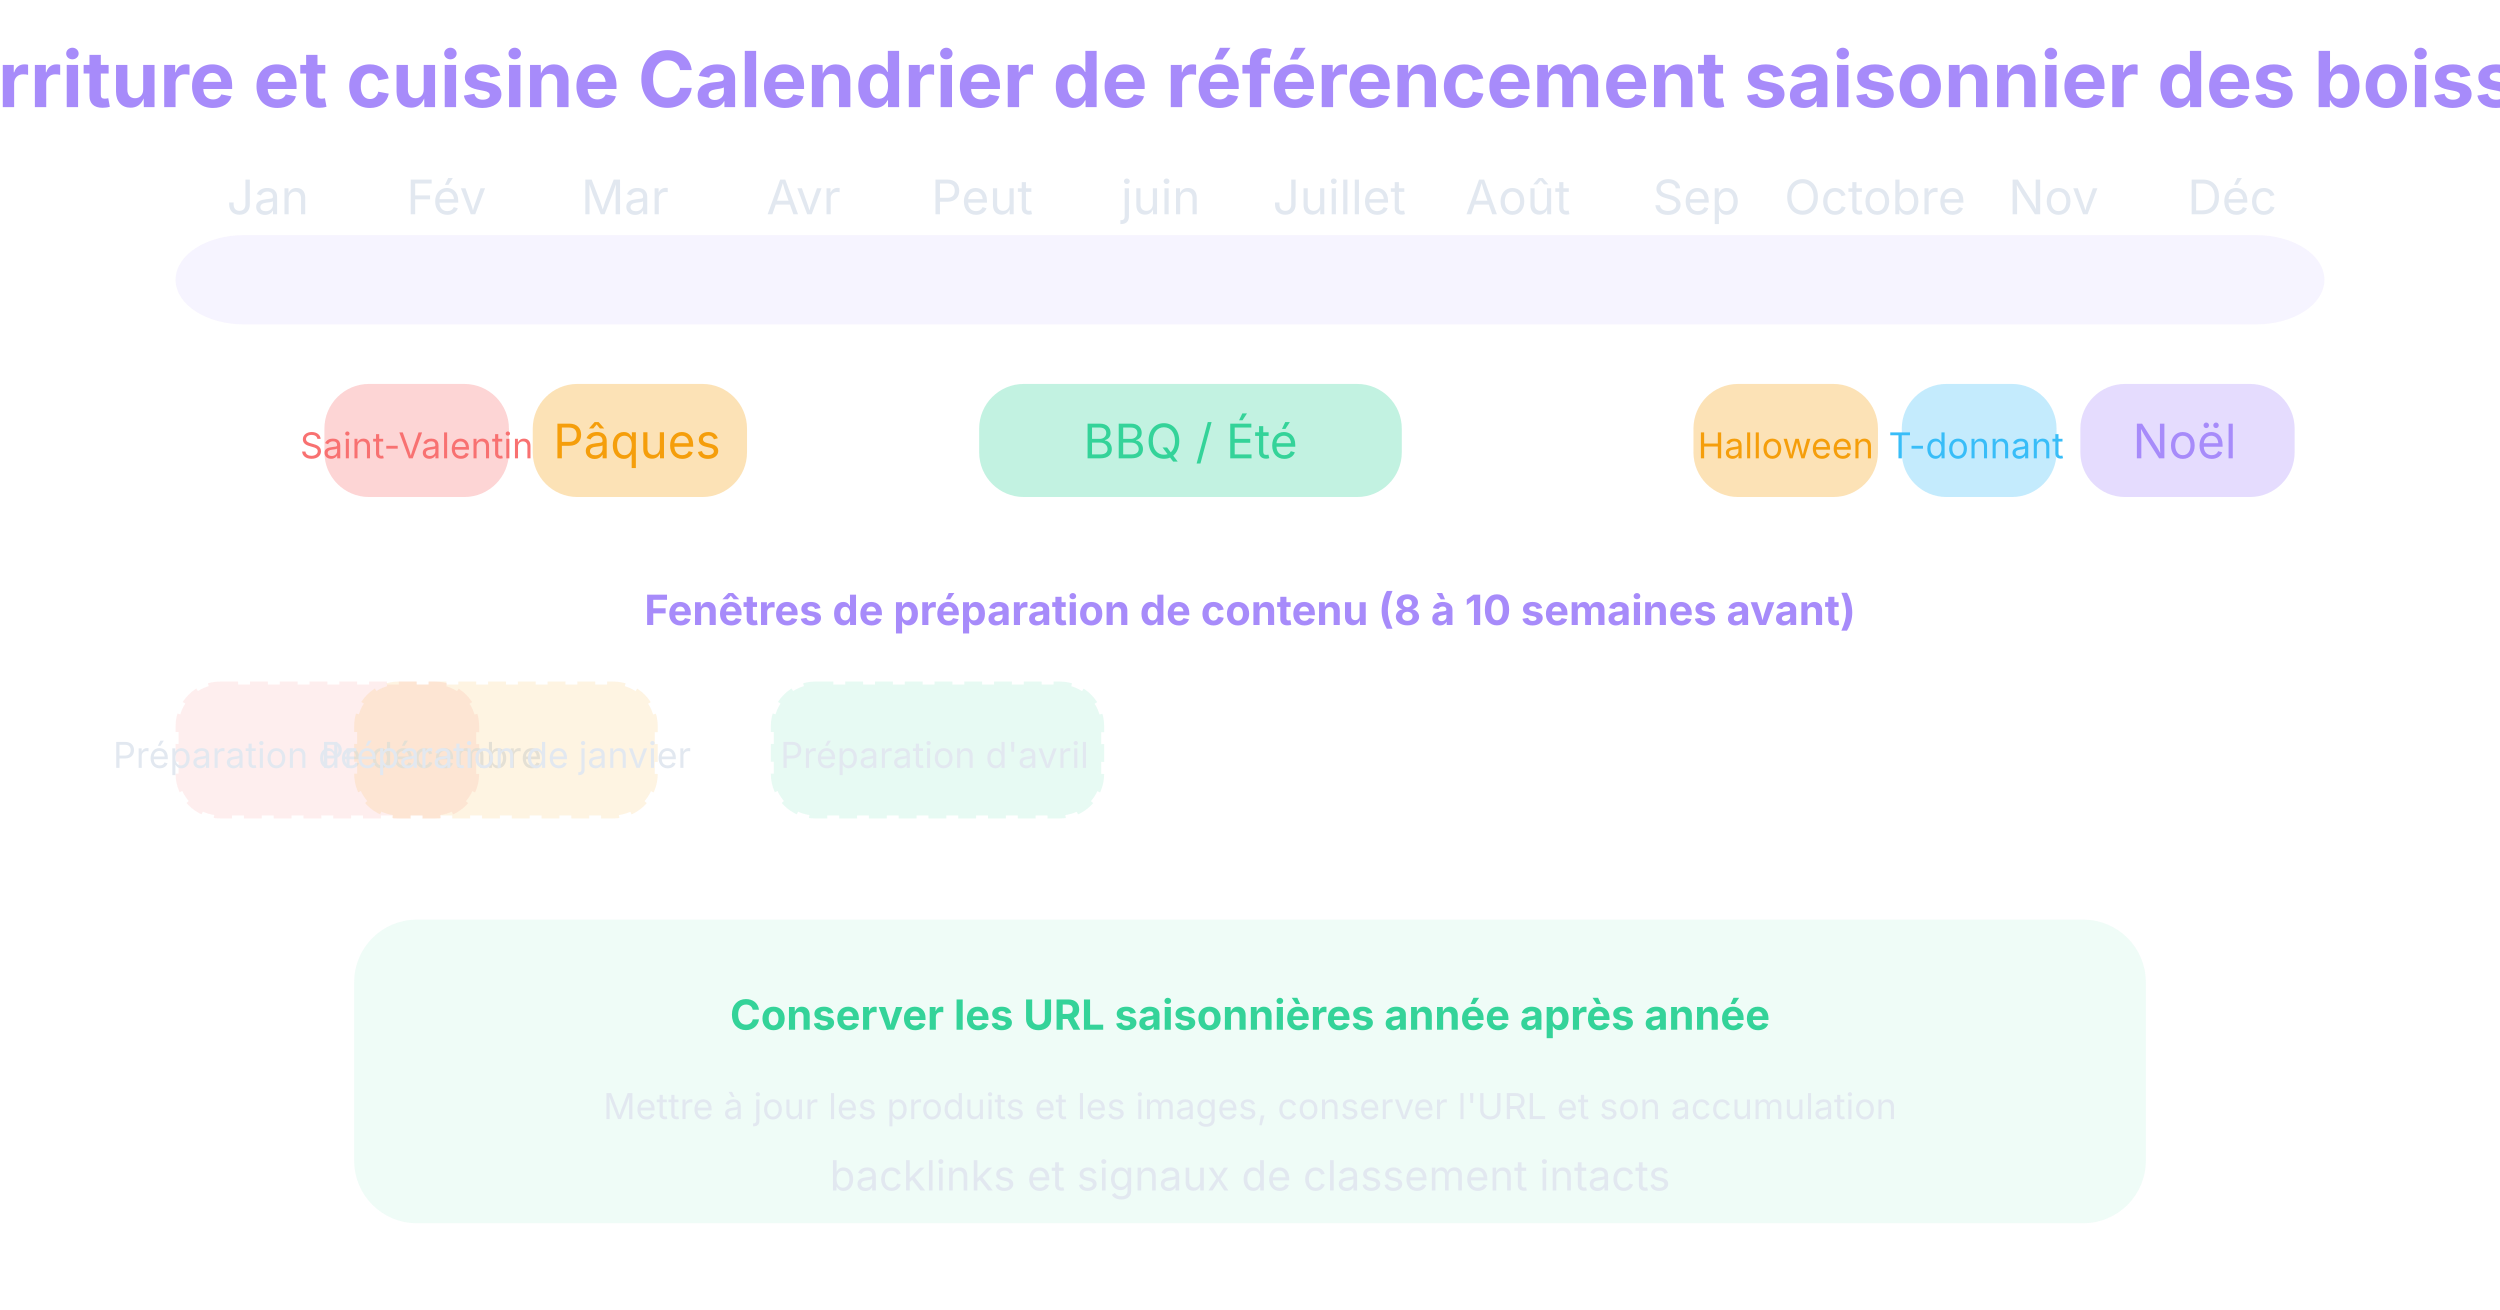
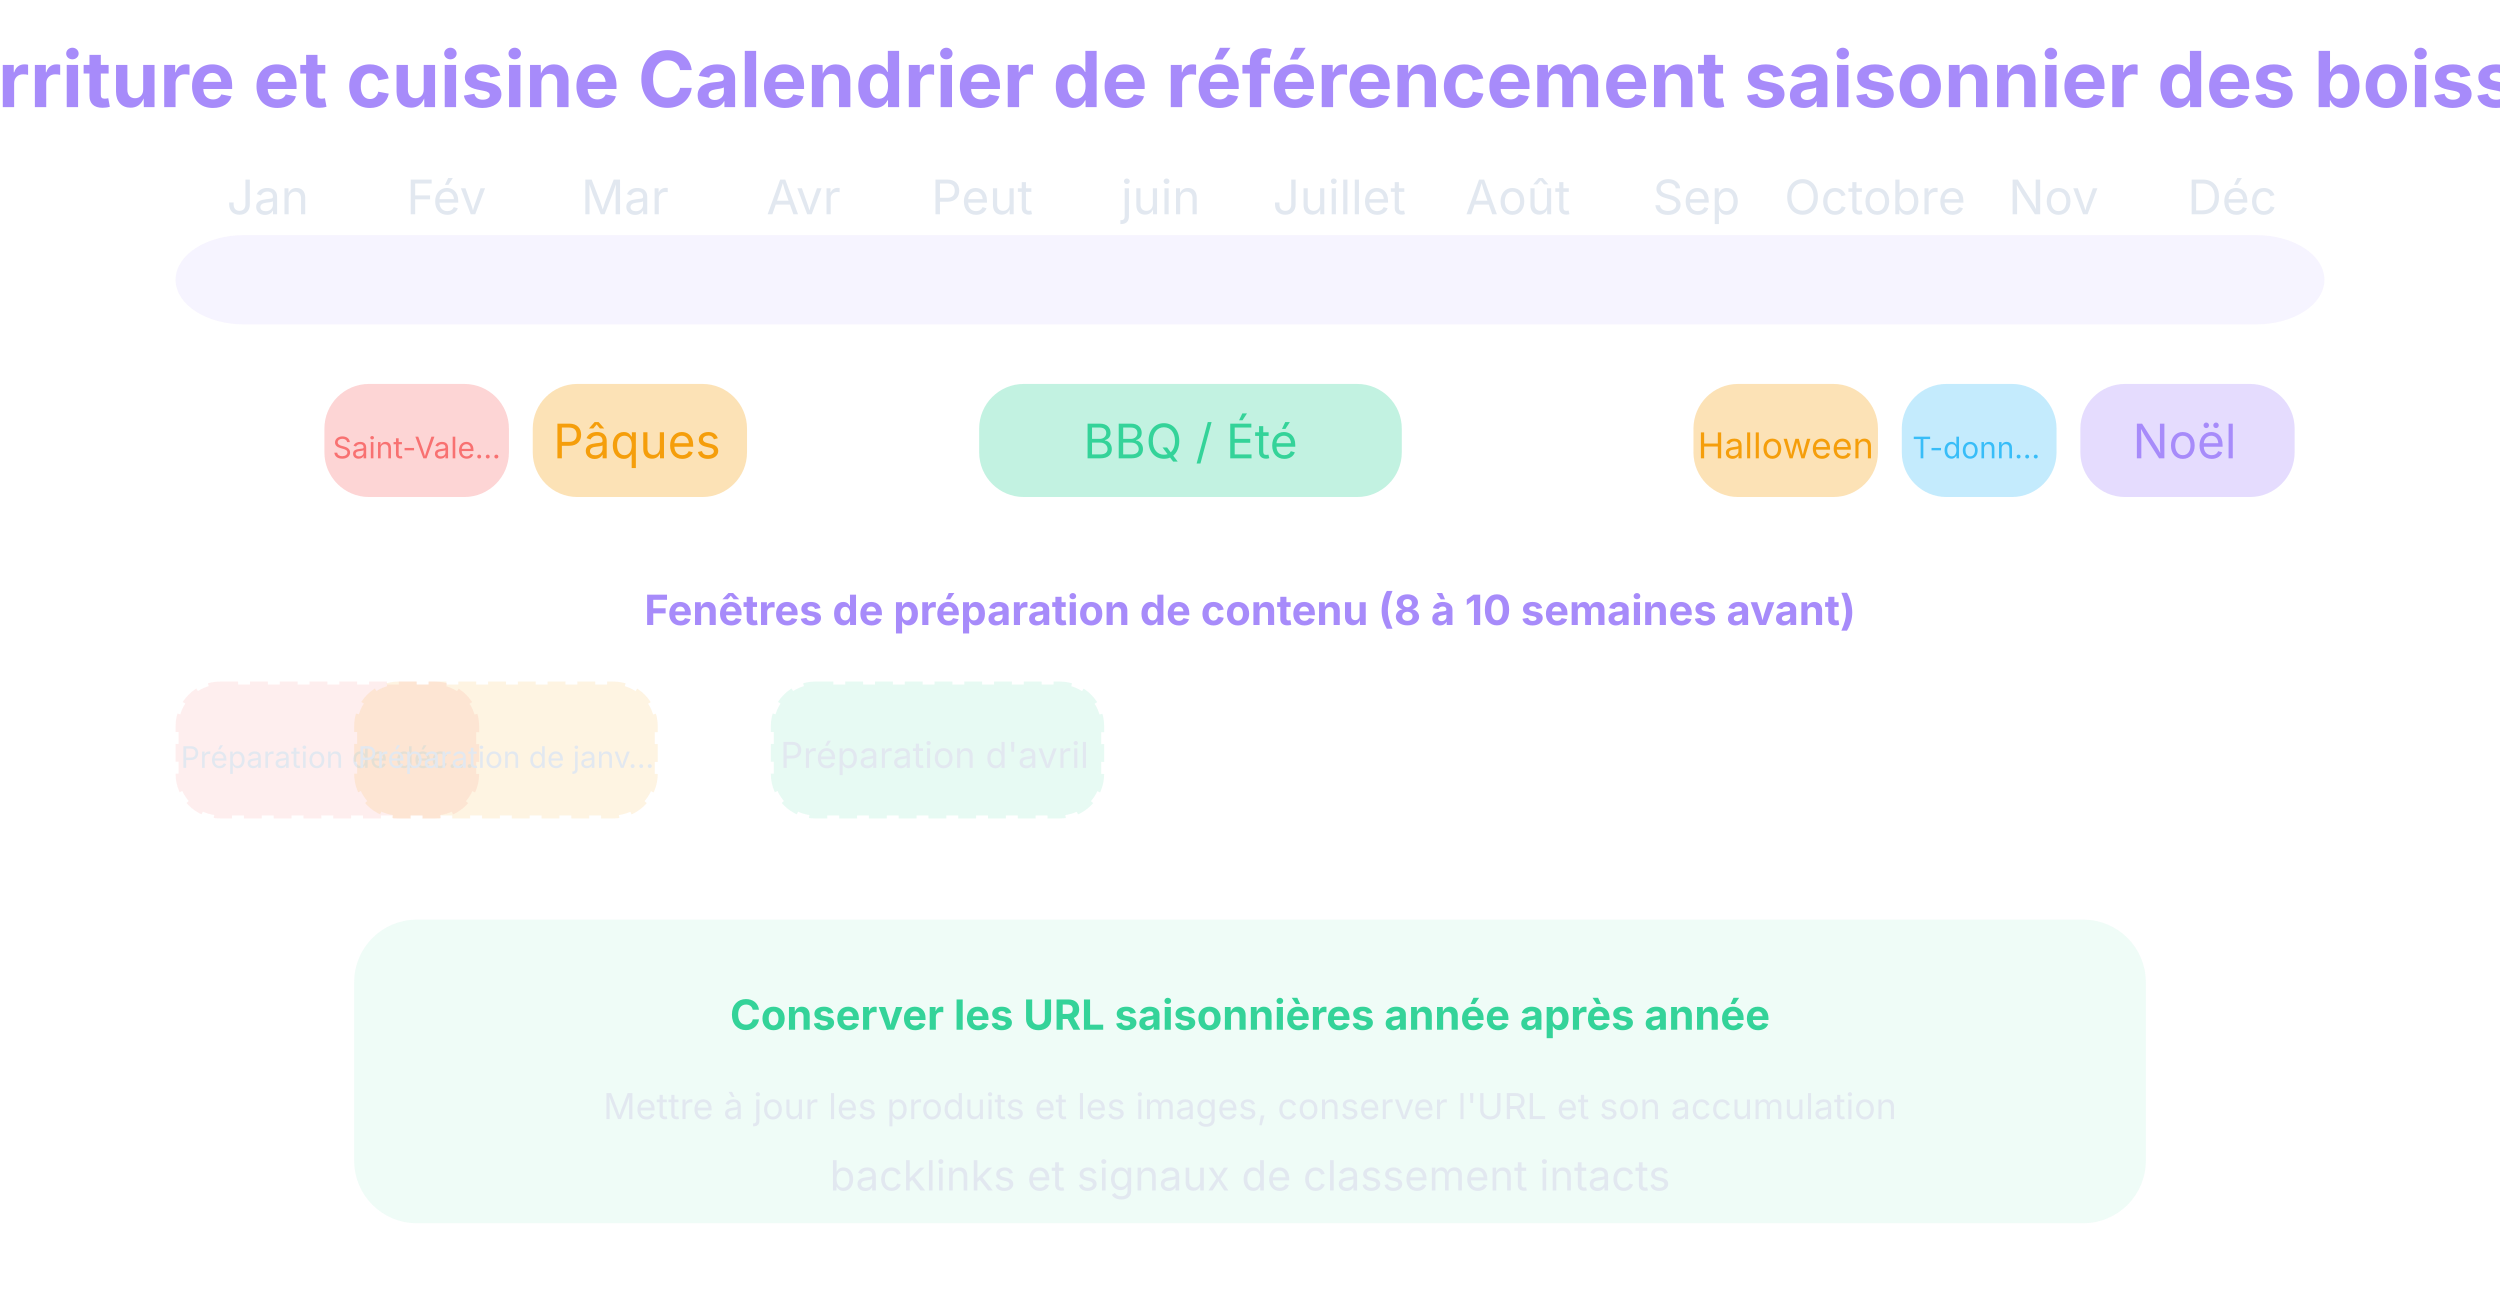
<svg xmlns="http://www.w3.org/2000/svg" viewBox="0 0 420 220" fill="none">
  <text x="210" y="18" text-anchor="middle" font-family="Inter, -apple-system, BlinkMacSystemFont, 'Segoe UI', Roboto, sans-serif" font-size="13" font-weight="bold" fill="#a78bfa">Nourriture et cuisine Calendrier de référencement saisonnier des boissons</text>
  <rect x="30" y="40" width="360" height="14" rx="11" fill="#a78bfa" opacity="0.1" stroke="#a78bfa" stroke-width="1" />
  <text x="45" y="36" text-anchor="middle" font-family="Inter, -apple-system, BlinkMacSystemFont, 'Segoe UI', Roboto, sans-serif" font-size="8" fill="#e2e8f0">Jan</text>
  <text x="75" y="36" text-anchor="middle" font-family="Inter, -apple-system, BlinkMacSystemFont, 'Segoe UI', Roboto, sans-serif" font-size="8" fill="#e2e8f0">Fév</text>
  <text x="105" y="36" text-anchor="middle" font-family="Inter, -apple-system, BlinkMacSystemFont, 'Segoe UI', Roboto, sans-serif" font-size="8" fill="#e2e8f0">Mar</text>
  <text x="135" y="36" text-anchor="middle" font-family="Inter, -apple-system, BlinkMacSystemFont, 'Segoe UI', Roboto, sans-serif" font-size="8" fill="#e2e8f0">Avr</text>
  <text x="165" y="36" text-anchor="middle" font-family="Inter, -apple-system, BlinkMacSystemFont, 'Segoe UI', Roboto, sans-serif" font-size="8" fill="#e2e8f0">Peut</text>
  <text x="195" y="36" text-anchor="middle" font-family="Inter, -apple-system, BlinkMacSystemFont, 'Segoe UI', Roboto, sans-serif" font-size="8" fill="#e2e8f0">juin</text>
  <text x="225" y="36" text-anchor="middle" font-family="Inter, -apple-system, BlinkMacSystemFont, 'Segoe UI', Roboto, sans-serif" font-size="8" fill="#e2e8f0">Juillet</text>
  <text x="255" y="36" text-anchor="middle" font-family="Inter, -apple-system, BlinkMacSystemFont, 'Segoe UI', Roboto, sans-serif" font-size="8" fill="#e2e8f0">Août</text>
  <text x="285" y="36" text-anchor="middle" font-family="Inter, -apple-system, BlinkMacSystemFont, 'Segoe UI', Roboto, sans-serif" font-size="8" fill="#e2e8f0">Sep</text>
  <text x="315" y="36" text-anchor="middle" font-family="Inter, -apple-system, BlinkMacSystemFont, 'Segoe UI', Roboto, sans-serif" font-size="8" fill="#e2e8f0">Octobre</text>
  <text x="345" y="36" text-anchor="middle" font-family="Inter, -apple-system, BlinkMacSystemFont, 'Segoe UI', Roboto, sans-serif" font-size="8" fill="#e2e8f0">Nov</text>
  <text x="375" y="36" text-anchor="middle" font-family="Inter, -apple-system, BlinkMacSystemFont, 'Segoe UI', Roboto, sans-serif" font-size="8" fill="#e2e8f0">Déc</text>
  <rect x="55" y="65" width="30" height="18" rx="7" fill="#f87171" opacity="0.3" stroke="#f87171" stroke-width="1" />
-   <text x="70" y="77" text-anchor="middle" font-family="Inter, -apple-system, BlinkMacSystemFont, 'Segoe UI', Roboto, sans-serif" font-size="6" fill="#f87171">Saint-Valentin</text>
+   <text x="70" y="77" text-anchor="middle" font-family="Inter, -apple-system, BlinkMacSystemFont, 'Segoe UI', Roboto, sans-serif" font-size="5" fill="#f87171">Saint-Vale…</text>
  <rect x="90" y="65" width="35" height="18" rx="7" fill="#f59e0b" opacity="0.3" stroke="#f59e0b" stroke-width="1" />
  <text x="107" y="77" text-anchor="middle" font-family="Inter, -apple-system, BlinkMacSystemFont, 'Segoe UI', Roboto, sans-serif" font-size="8" fill="#f59e0b">Pâques</text>
  <rect x="165" y="65" width="70" height="18" rx="7" fill="#34d399" opacity="0.3" stroke="#34d399" stroke-width="1" />
  <text x="200" y="77" text-anchor="middle" font-family="Inter, -apple-system, BlinkMacSystemFont, 'Segoe UI', Roboto, sans-serif" font-size="8" fill="#34d399">BBQ / Été</text>
  <rect x="285" y="65" width="30" height="18" rx="7" fill="#f59e0b" opacity="0.3" stroke="#f59e0b" stroke-width="1" />
  <text x="300" y="77" text-anchor="middle" font-family="Inter, -apple-system, BlinkMacSystemFont, 'Segoe UI', Roboto, sans-serif" font-size="6" fill="#f59e0b">Halloween</text>
  <rect x="320" y="65" width="25" height="18" rx="7" fill="#38bdf8" opacity="0.3" stroke="#38bdf8" stroke-width="1" />
-   <text x="332" y="77" text-anchor="middle" font-family="Inter, -apple-system, BlinkMacSystemFont, 'Segoe UI', Roboto, sans-serif" font-size="6" fill="#38bdf8">T-donnant</text>
+   <text x="332" y="77" text-anchor="middle" font-family="Inter, -apple-system, BlinkMacSystemFont, 'Segoe UI', Roboto, sans-serif" font-size="5" fill="#38bdf8">T-donn…</text>
  <rect x="350" y="65" width="35" height="18" rx="7" fill="#a78bfa" opacity="0.3" stroke="#a78bfa" stroke-width="1" />
  <text x="367" y="77" text-anchor="middle" font-family="Inter, -apple-system, BlinkMacSystemFont, 'Segoe UI', Roboto, sans-serif" font-size="8" fill="#a78bfa">Noël</text>
  <text x="210" y="105" text-anchor="middle" font-family="Inter, -apple-system, BlinkMacSystemFont, 'Segoe UI', Roboto, sans-serif" font-size="7" fill="#a78bfa" font-weight="bold">Fenêtres de préparation de contenu (8 à 10 semaines avant)</text>
  <rect x="30" y="115" width="50" height="22" rx="7" fill="#f87171" opacity="0.12" stroke="#f87171" stroke-width="1" stroke-dasharray="3,2" />
-   <text x="55" y="129" text-anchor="middle" font-family="Inter, -apple-system, BlinkMacSystemFont, 'Segoe UI', Roboto, sans-serif" font-size="6" fill="#e2e8f0">Préparation de décembre</text>
+   <text x="55" y="129" text-anchor="middle" font-family="Inter, -apple-system, BlinkMacSystemFont, 'Segoe UI', Roboto, sans-serif" font-size="5" fill="#e2e8f0">Préparation de déc…</text>
  <rect x="60" y="115" width="50" height="22" rx="7" fill="#f59e0b" opacity="0.12" stroke="#f59e0b" stroke-width="1" stroke-dasharray="3,2" />
-   <text x="85" y="129" text-anchor="middle" font-family="Inter, -apple-system, BlinkMacSystemFont, 'Segoe UI', Roboto, sans-serif" font-size="6" fill="#e2e8f0">Préparation de janvier</text>
+   <text x="85" y="129" text-anchor="middle" font-family="Inter, -apple-system, BlinkMacSystemFont, 'Segoe UI', Roboto, sans-serif" font-size="5" fill="#e2e8f0">Préparation de janv…</text>
  <rect x="130" y="115" width="55" height="22" rx="7" fill="#34d399" opacity="0.12" stroke="#34d399" stroke-width="1" stroke-dasharray="3,2" />
  <text x="157" y="129" text-anchor="middle" font-family="Inter, -apple-system, BlinkMacSystemFont, 'Segoe UI', Roboto, sans-serif" font-size="6" fill="#e2e8f0">Préparation d'avril</text>
  <rect x="60" y="155" width="300" height="50" rx="10" fill="#34d399" opacity="0.08" stroke="#34d399" stroke-width="1" />
  <text x="210" y="173" text-anchor="middle" font-family="Inter, -apple-system, BlinkMacSystemFont, 'Segoe UI', Roboto, sans-serif" font-size="7" fill="#34d399" font-weight="bold">Conserver les URL saisonnières année après année</text>
  <text x="210" y="188" text-anchor="middle" font-family="Inter, -apple-system, BlinkMacSystemFont, 'Segoe UI', Roboto, sans-serif" font-size="6" fill="#e2e8f0">Mettre à jour les produits et les images, conserver l'URL et son accumulation</text>
  <text x="210" y="200" text-anchor="middle" font-family="Inter, -apple-system, BlinkMacSystemFont, 'Segoe UI', Roboto, sans-serif" font-size="7" fill="#e2e8f0">backlinks et signaux de classement intacts</text>
</svg>
